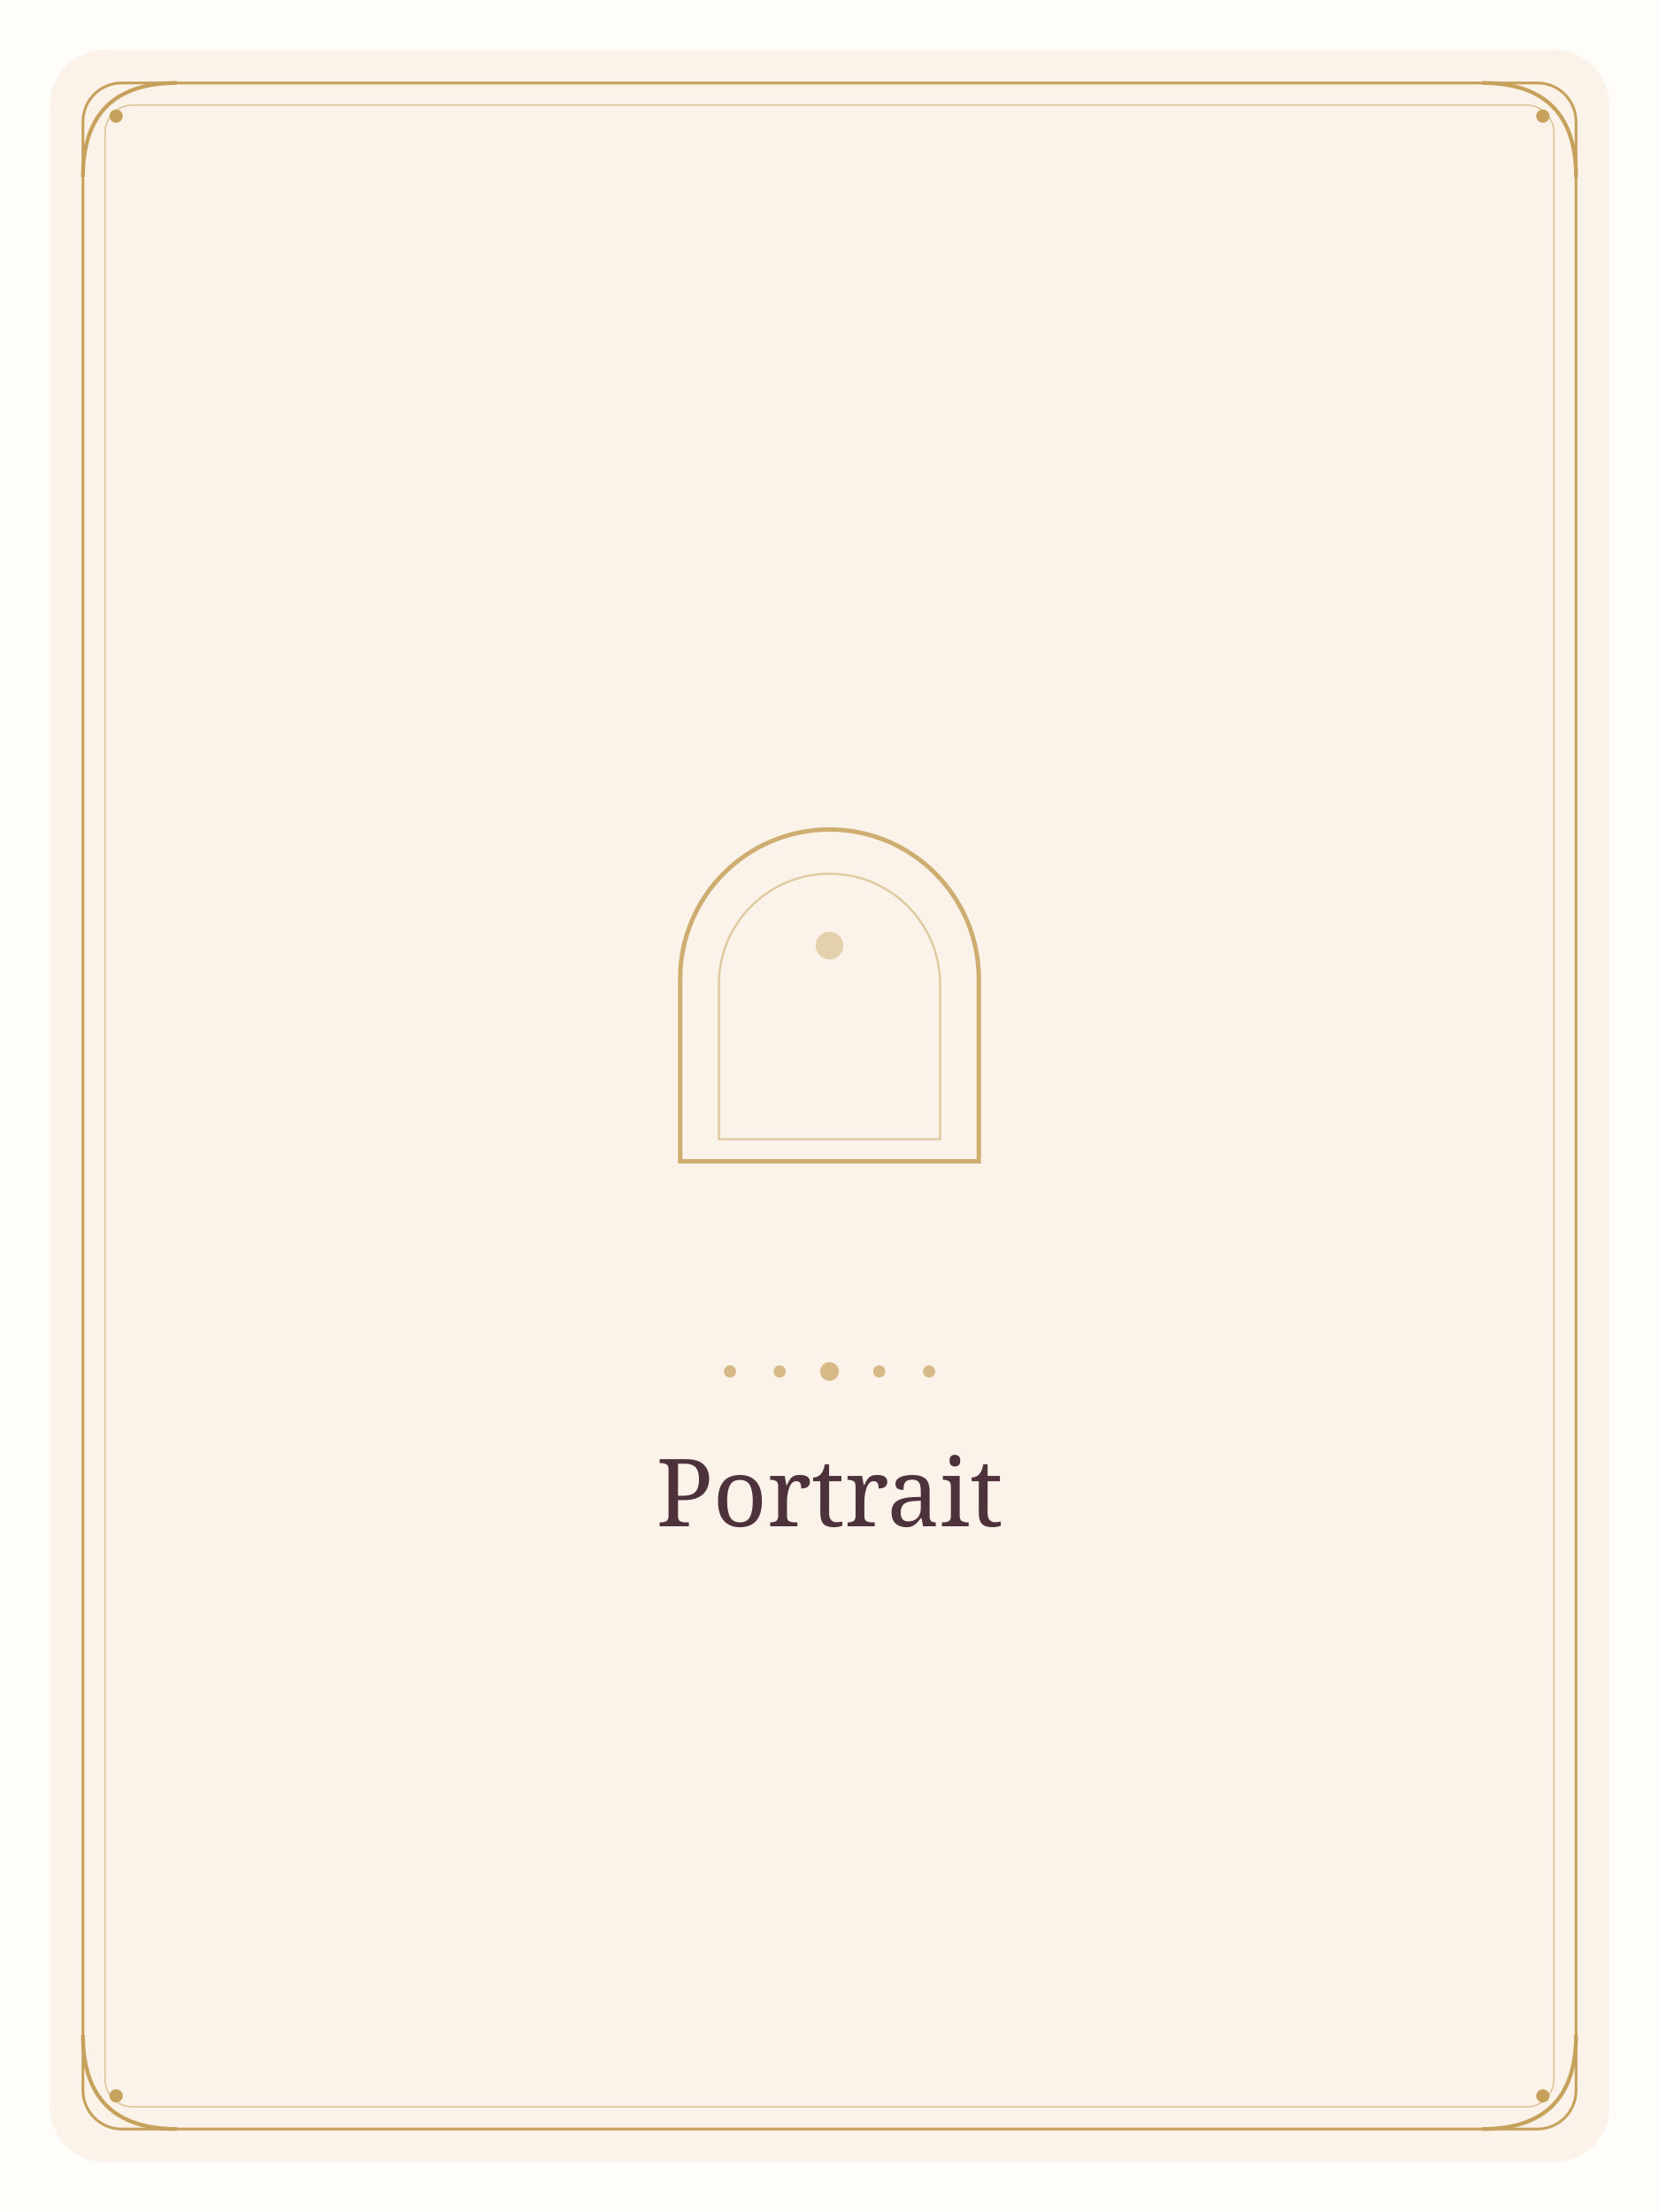
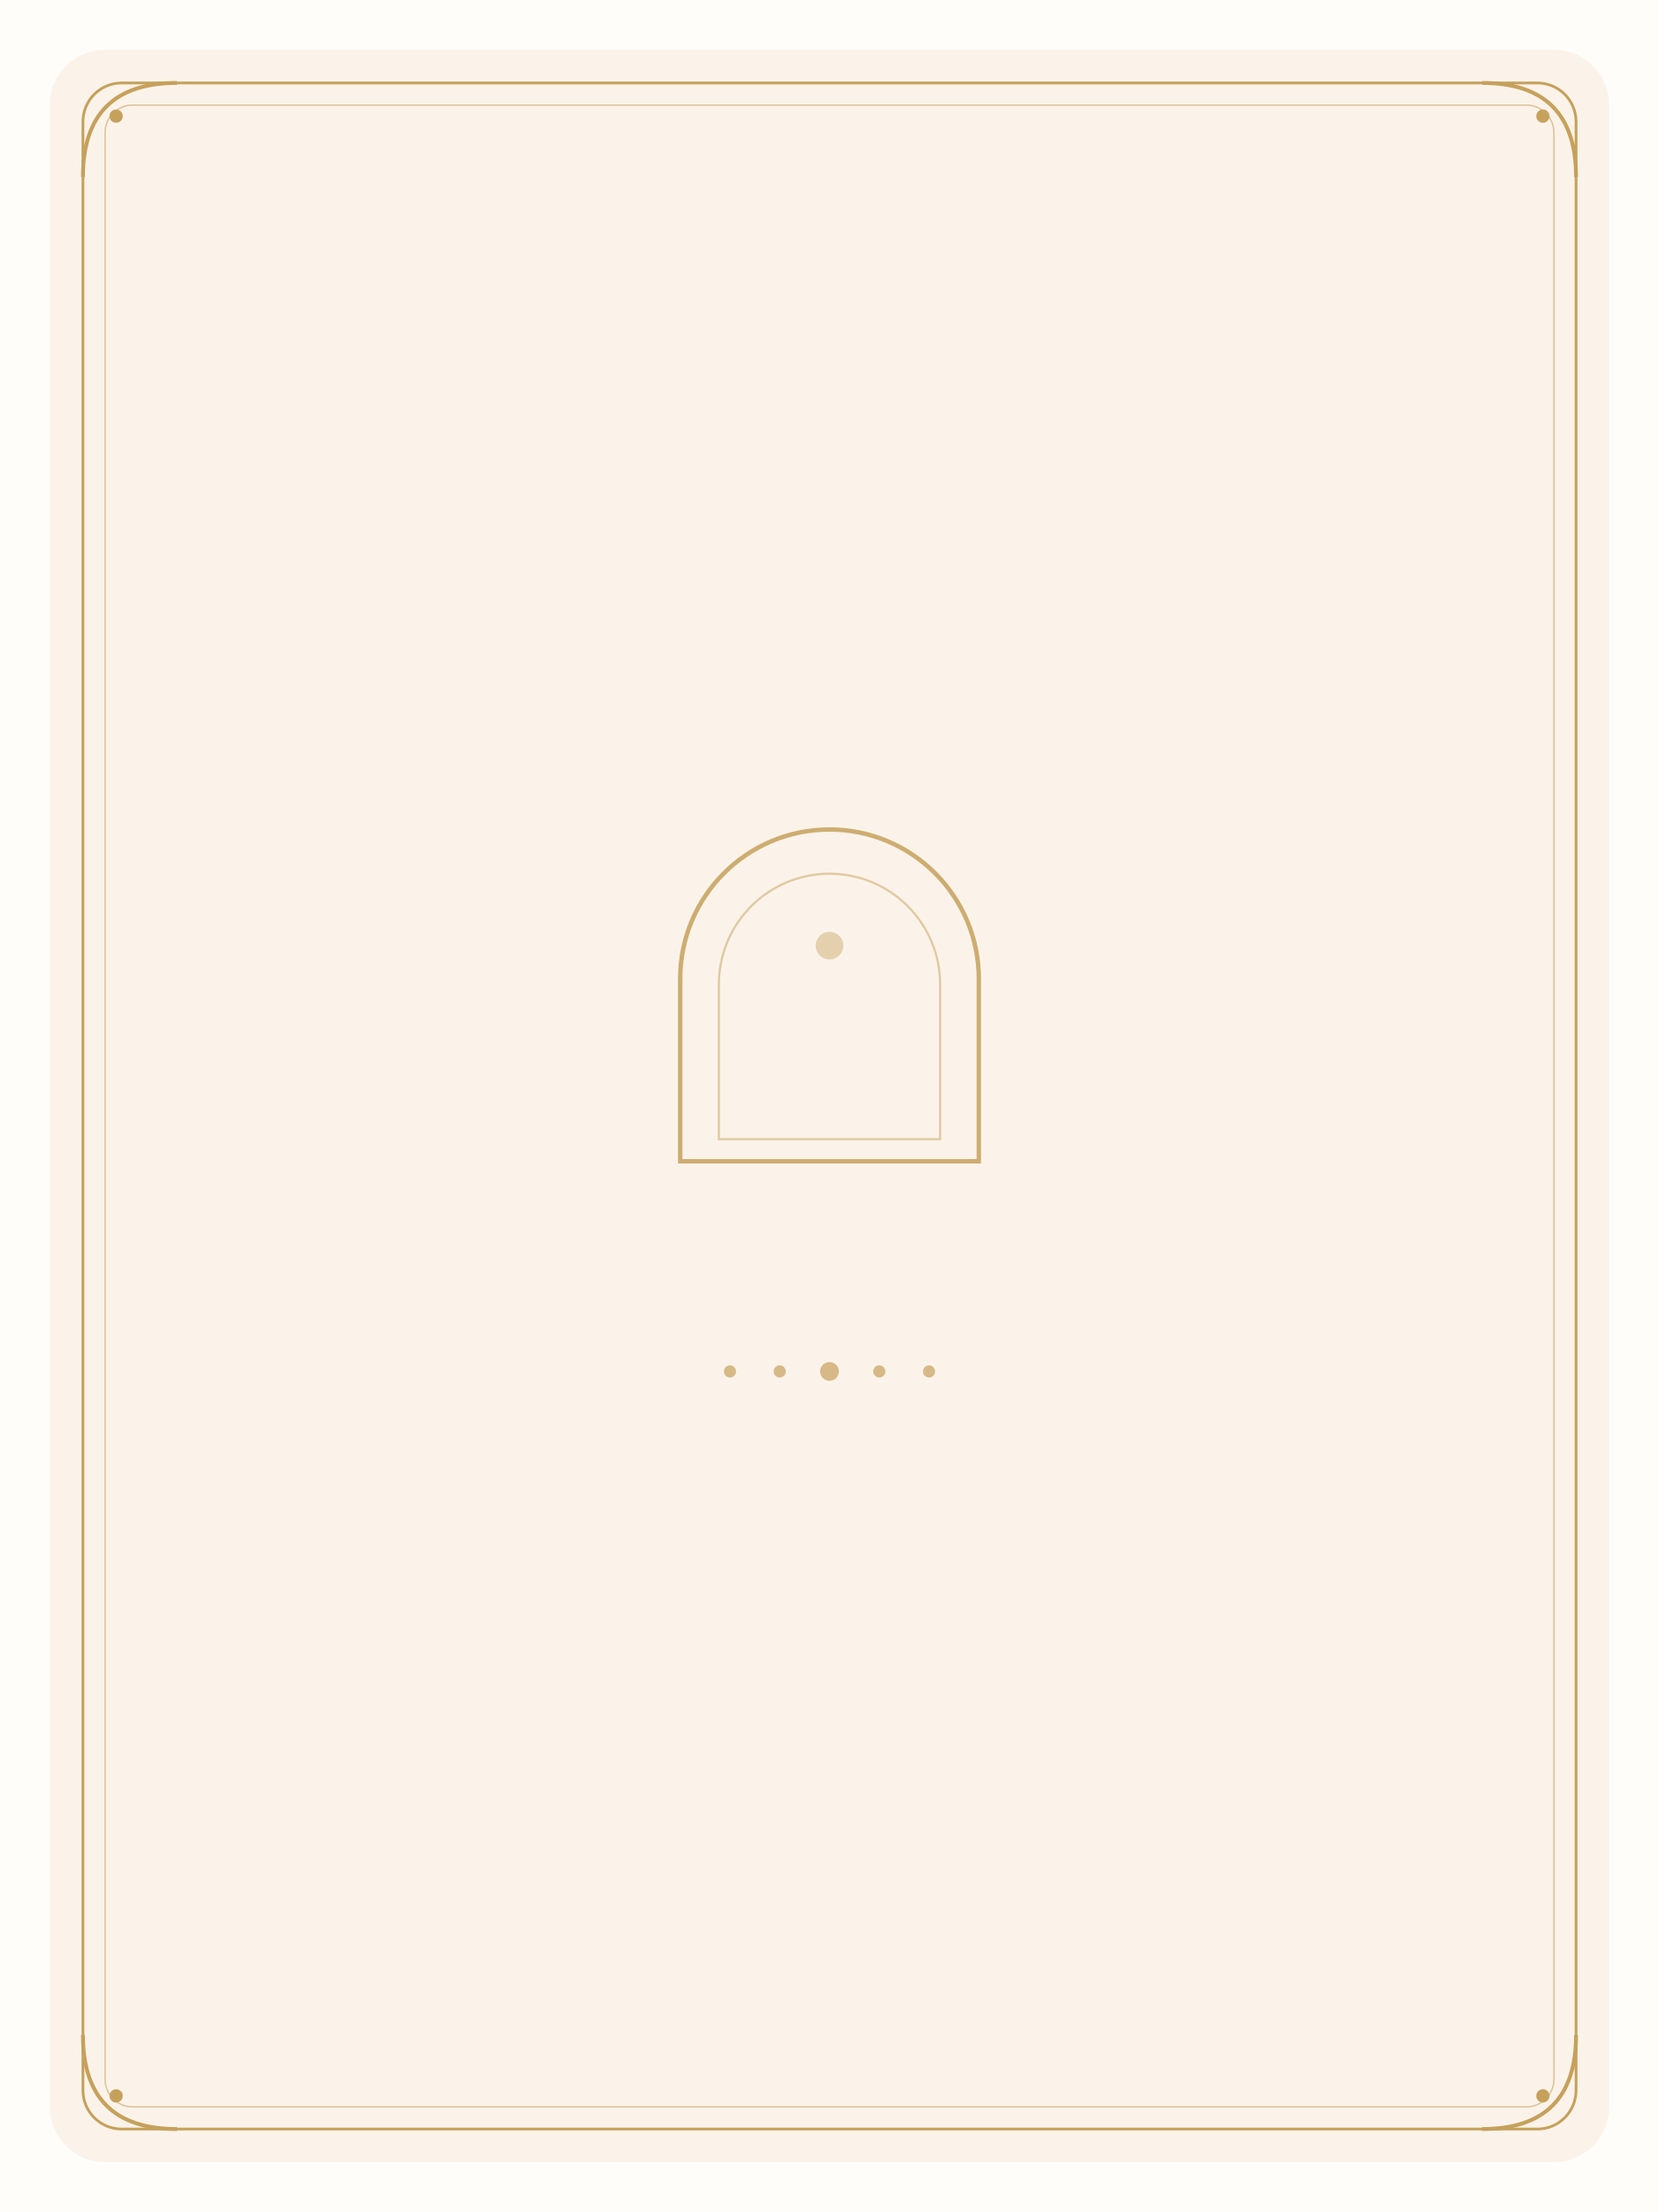
<svg xmlns="http://www.w3.org/2000/svg" viewBox="0 0 600 800" width="600" height="800" role="img" aria-label="Portrait — placeholder">
  <rect width="600" height="800" fill="#FFFDF9" />
  <rect x="18" y="18" width="564" height="764" fill="#FBF3EA" rx="20" />
  <rect x="30" y="30" width="540" height="740" fill="none" stroke="#C6A15B" stroke-width="1" rx="14" />
  <rect x="38" y="38" width="524" height="724" fill="none" stroke="#C6A15B" stroke-width="0.5" opacity="0.6" rx="10" />
  <path d="M 30 64 q 0 -34 34 -34" fill="none" stroke="#C6A15B" stroke-width="1.4" />
  <circle cx="42" cy="42" r="2.4" fill="#C6A15B" />
  <path d="M 570 64 q 0 -34 -34 -34" fill="none" stroke="#C6A15B" stroke-width="1.4" />
  <circle cx="558" cy="42" r="2.4" fill="#C6A15B" />
  <path d="M 30 736 q 0 34 34 34" fill="none" stroke="#C6A15B" stroke-width="1.4" />
  <circle cx="42" cy="758" r="2.4" fill="#C6A15B" />
  <path d="M 570 736 q 0 34 -34 34" fill="none" stroke="#C6A15B" stroke-width="1.4" />
  <circle cx="558" cy="758" r="2.4" fill="#C6A15B" />
  <g transform="translate(300, 360)" opacity="0.85">
    <path d="M -54 60 L -54 -6 a 54 54 0 0 1 108 0 L 54 60 Z" fill="none" stroke="#C6A15B" stroke-width="1.6" />
    <path d="M -40 52 L -40 -4 a 40 40 0 0 1 80 0 L 40 52 Z" fill="none" stroke="#C6A15B" stroke-width="0.8" opacity="0.6" />
    <circle cx="0" cy="-18" r="5" fill="#C6A15B" opacity="0.5" />
  </g>
  <g fill="#C6A15B" opacity="0.7">
    <circle cx="264" cy="496" r="2.2" />
    <circle cx="282" cy="496" r="2.2" />
    <circle cx="300" cy="496" r="3.4" />
    <circle cx="318" cy="496" r="2.2" />
    <circle cx="336" cy="496" r="2.2" />
  </g>
-   <text x="300" y="552" text-anchor="middle" font-family="Cormorant Garamond, Georgia, serif" font-size="34" fill="#4E323B">Portrait</text>
</svg>
